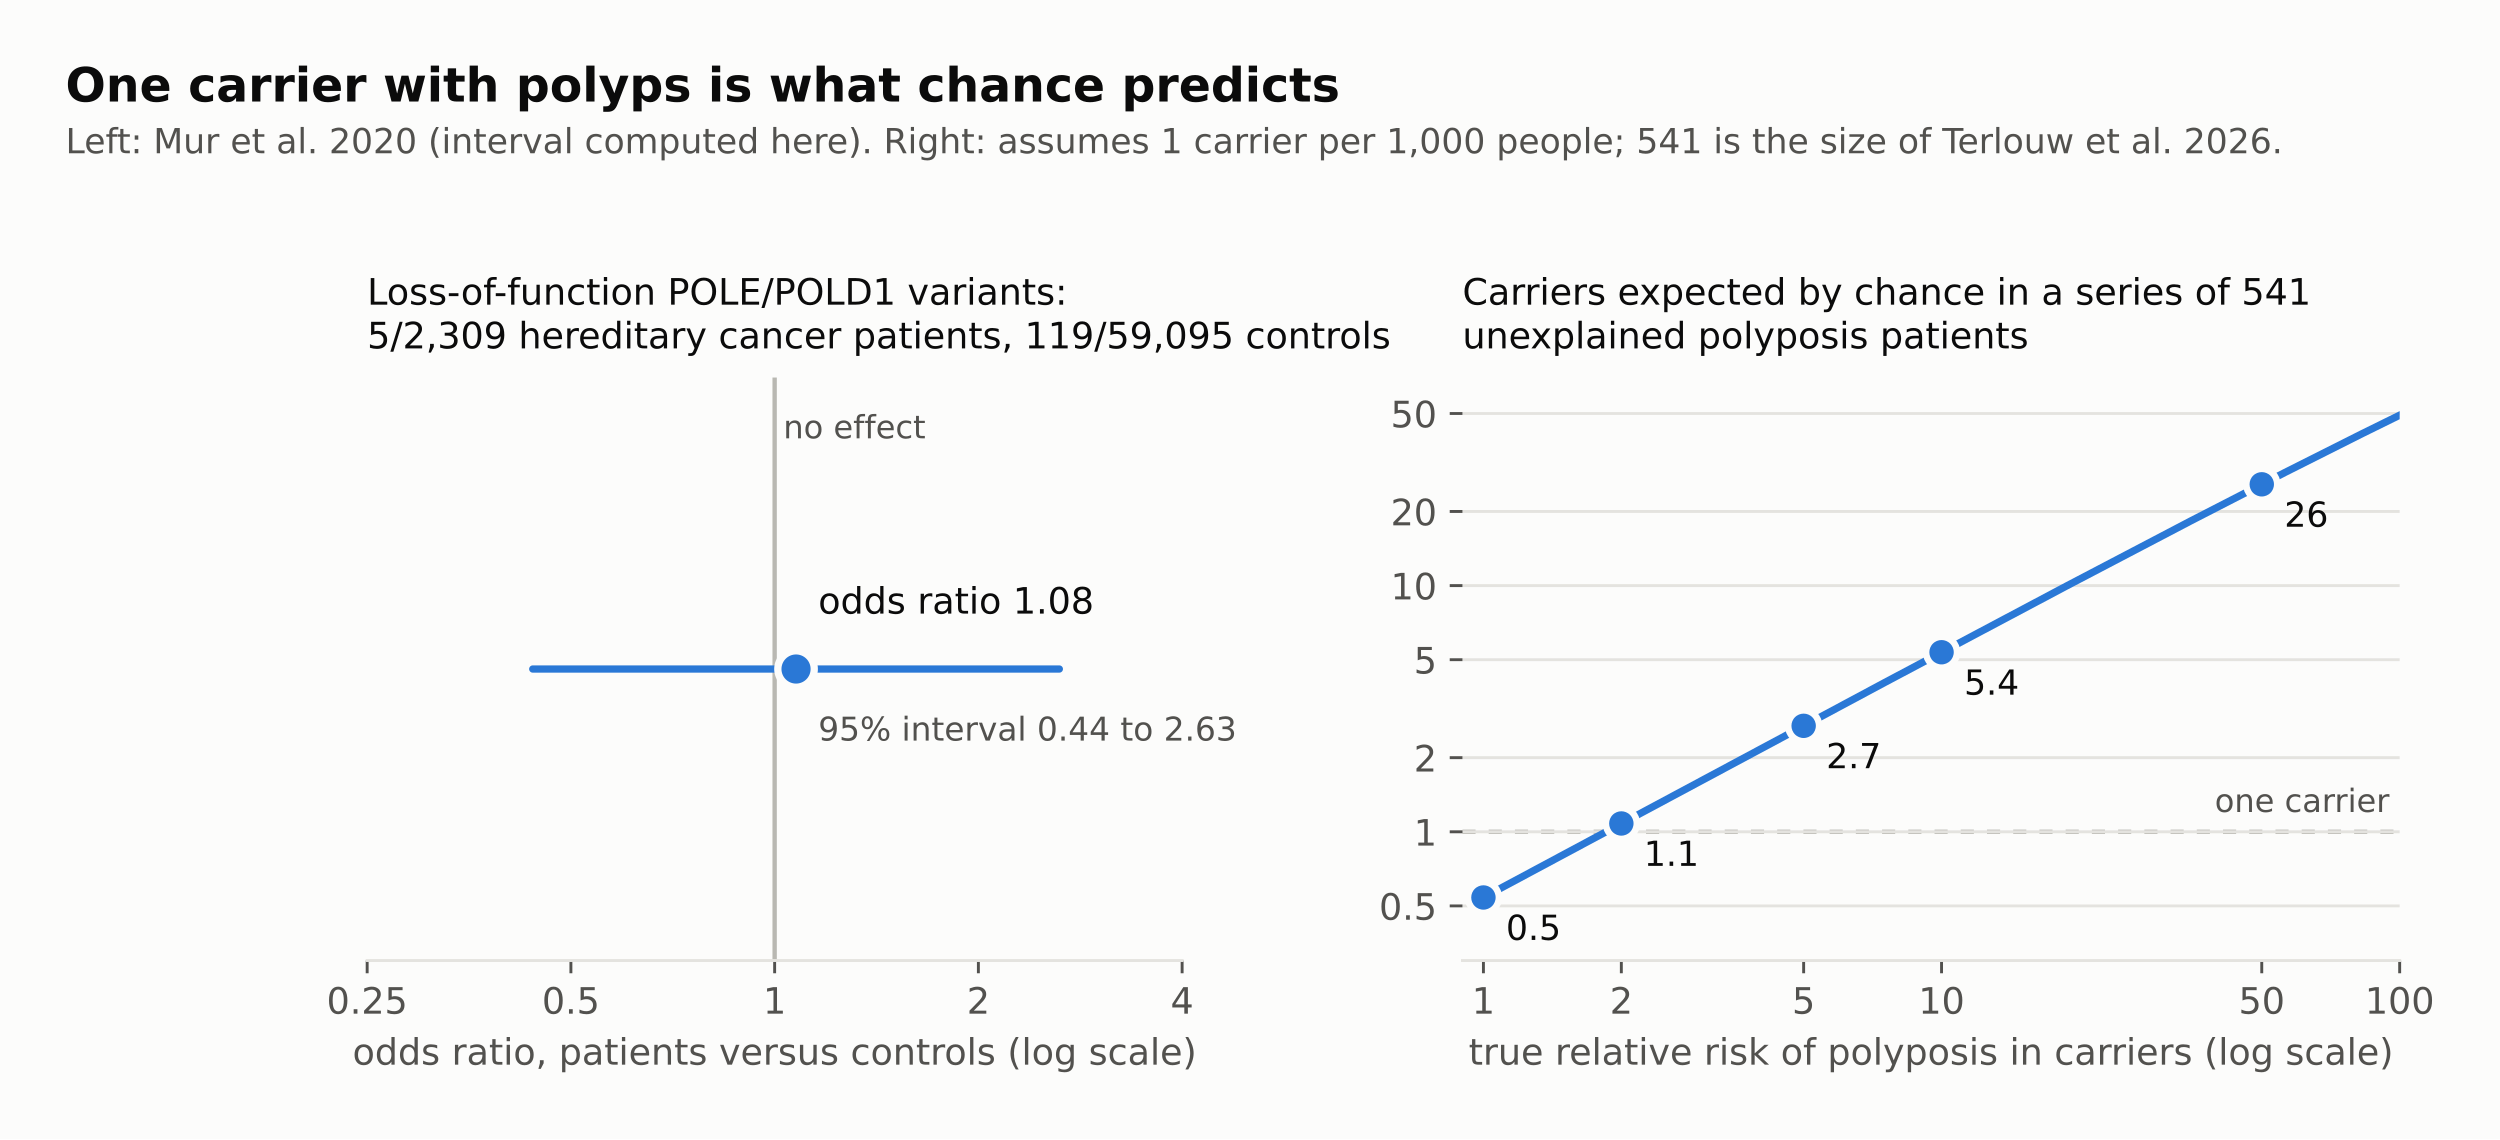
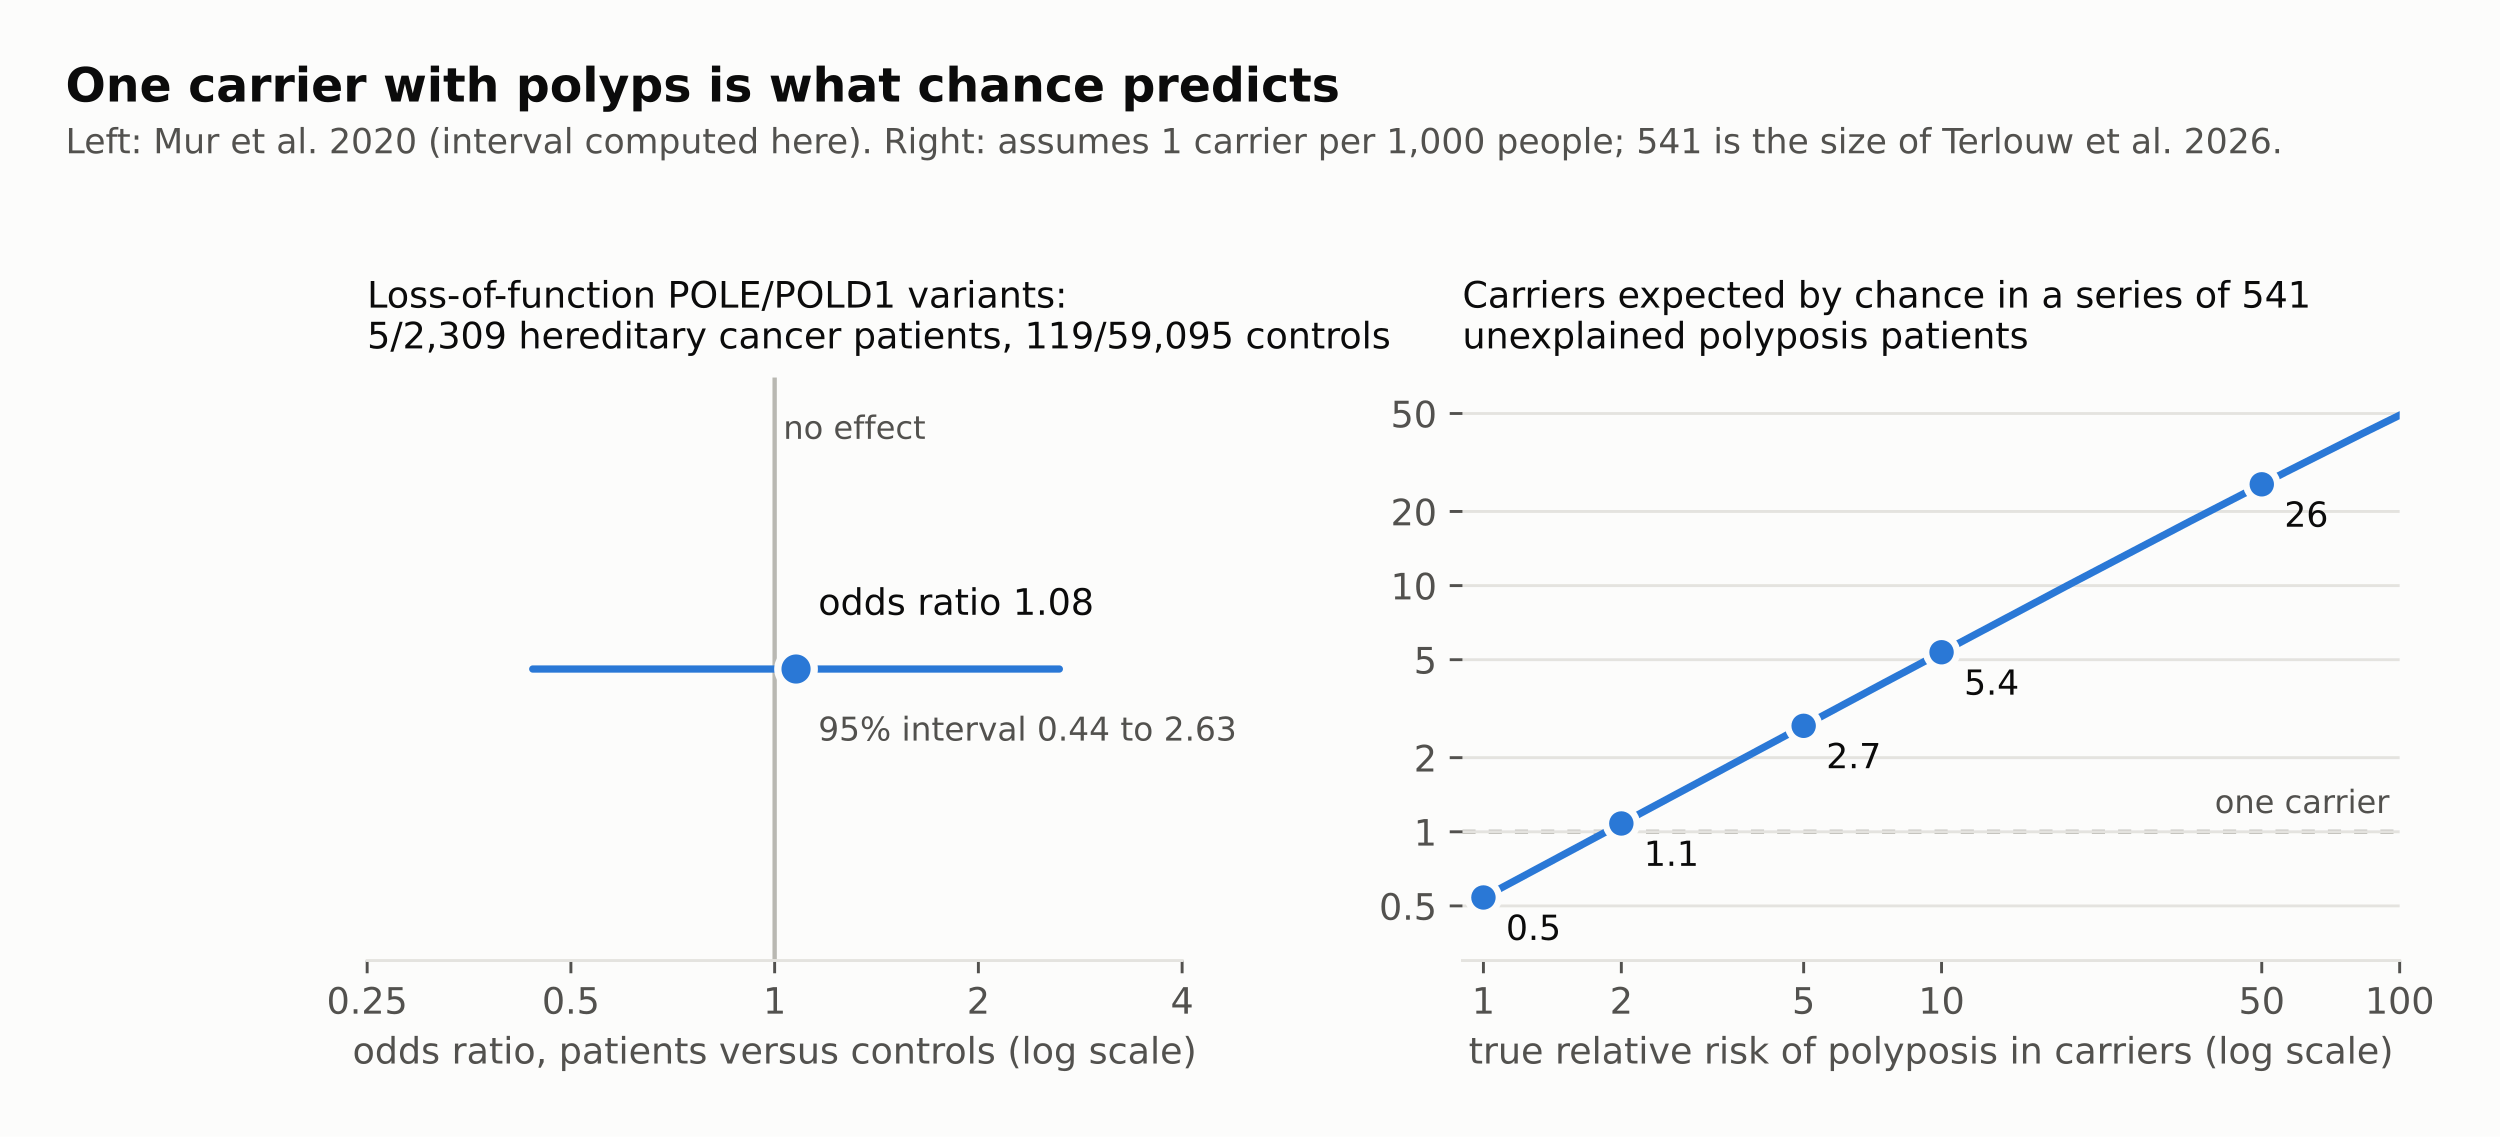
- <svg xmlns="http://www.w3.org/2000/svg" xmlns:xlink="http://www.w3.org/1999/xlink" width="686.344pt" height="312.701pt" viewBox="0 0 686.344 312.701" version="1.1">
+ <svg xmlns="http://www.w3.org/2000/svg" xmlns:xlink="http://www.w3.org/1999/xlink" width="686.344pt" height="312.056pt" viewBox="0 0 686.344 312.056" version="1.1">
  <defs>
    <style type="text/css">*{stroke-linejoin: round; stroke-linecap: butt}</style>
  </defs>
  <g id="figure_1">
    <g id="patch_1">
-       <path d="M 0 312.701  L 686.344 312.701  L 686.344 0  L 0 0  z " style="fill: #fcfcfb" />
+       <path d="M 0 312.056  L 686.344 312.056  L 686.344 0  L 0 0  z " style="fill: #fcfcfb" />
    </g>
    <g id="axes_1">
      <g id="patch_2">
        <path d="M 100.8 263.7  L 324.537 263.7  L 324.537 103.644  L 100.8 103.644  z " style="fill: #fcfcfb" />
      </g>
      <g id="line2d_1">
-         <path d="M 212.668 263.7  L 212.668 103.644  " clip-path="url(#pb6f8518040)" style="fill: none; stroke: #b9b8b2; stroke-width: 1.2; stroke-linecap: square" />
+         <path d="M 212.668 263.7  L 212.668 103.644  " clip-path="url(#p1c279a00bf)" style="fill: none; stroke: #b9b8b2; stroke-width: 1.2; stroke-linecap: square" />
      </g>
      <g id="matplotlib.axis_1">
        <g id="xtick_1">
          <g id="line2d_2">
            <defs>
-               <path id="maa652b28a1" d="M 0 0  L 0 3.5  " style="stroke: #52514e; stroke-width: 0.8" />
+               <path id="m805addc414" d="M 0 0  L 0 3.5  " style="stroke: #52514e; stroke-width: 0.8" />
            </defs>
            <g>
-               <use xlink:href="#maa652b28a1" x="100.8" y="263.7" style="fill: #52514e; stroke: #52514e; stroke-width: 0.8" />
+               <use xlink:href="#m805addc414" x="100.8" y="263.7" style="fill: #52514e; stroke: #52514e; stroke-width: 0.8" />
            </g>
          </g>
          <g id="text_1">
-             <text style="font-size: 10px; font-family: 'DejaVu Sans'; text-anchor: middle; fill: #52514e" x="100.8" y="278.298" transform="rotate(-0 100.8 278.2977)">0.25</text>
+             <text style="font-size: 10px; font-family: 'DejaVu Sans'; text-anchor: middle; fill: #52514e" x="100.8" y="278.298" transform="rotate(-0 100.8 278.2984)">0.25</text>
          </g>
        </g>
        <g id="xtick_2">
          <g id="line2d_3">
            <g>
-               <use xlink:href="#maa652b28a1" x="156.734" y="263.7" style="fill: #52514e; stroke: #52514e; stroke-width: 0.8" />
+               <use xlink:href="#m805addc414" x="156.734" y="263.7" style="fill: #52514e; stroke: #52514e; stroke-width: 0.8" />
            </g>
          </g>
          <g id="text_2">
-             <text style="font-size: 10px; font-family: 'DejaVu Sans'; text-anchor: middle; fill: #52514e" x="156.734" y="278.298" transform="rotate(-0 156.7342 278.2977)">0.5</text>
+             <text style="font-size: 10px; font-family: 'DejaVu Sans'; text-anchor: middle; fill: #52514e" x="156.734" y="278.298" transform="rotate(-0 156.7342 278.2984)">0.5</text>
          </g>
        </g>
        <g id="xtick_3">
          <g id="line2d_4">
            <g>
-               <use xlink:href="#maa652b28a1" x="212.668" y="263.7" style="fill: #52514e; stroke: #52514e; stroke-width: 0.8" />
+               <use xlink:href="#m805addc414" x="212.668" y="263.7" style="fill: #52514e; stroke: #52514e; stroke-width: 0.8" />
            </g>
          </g>
          <g id="text_3">
-             <text style="font-size: 10px; font-family: 'DejaVu Sans'; text-anchor: middle; fill: #52514e" x="212.668" y="278.298" transform="rotate(-0 212.6685 278.2977)">1</text>
+             <text style="font-size: 10px; font-family: 'DejaVu Sans'; text-anchor: middle; fill: #52514e" x="212.668" y="278.298" transform="rotate(-0 212.6685 278.2984)">1</text>
          </g>
        </g>
        <g id="xtick_4">
          <g id="line2d_5">
            <g>
-               <use xlink:href="#maa652b28a1" x="268.603" y="263.7" style="fill: #52514e; stroke: #52514e; stroke-width: 0.8" />
+               <use xlink:href="#m805addc414" x="268.603" y="263.7" style="fill: #52514e; stroke: #52514e; stroke-width: 0.8" />
            </g>
          </g>
          <g id="text_4">
-             <text style="font-size: 10px; font-family: 'DejaVu Sans'; text-anchor: middle; fill: #52514e" x="268.603" y="278.298" transform="rotate(-0 268.6027 278.2977)">2</text>
+             <text style="font-size: 10px; font-family: 'DejaVu Sans'; text-anchor: middle; fill: #52514e" x="268.603" y="278.298" transform="rotate(-0 268.6027 278.2984)">2</text>
          </g>
        </g>
        <g id="xtick_5">
          <g id="line2d_6">
            <g>
-               <use xlink:href="#maa652b28a1" x="324.537" y="263.7" style="fill: #52514e; stroke: #52514e; stroke-width: 0.8" />
+               <use xlink:href="#m805addc414" x="324.537" y="263.7" style="fill: #52514e; stroke: #52514e; stroke-width: 0.8" />
            </g>
          </g>
          <g id="text_5">
-             <text style="font-size: 10px; font-family: 'DejaVu Sans'; text-anchor: middle; fill: #52514e" x="324.537" y="278.298" transform="rotate(-0 324.537 278.2977)">4</text>
+             <text style="font-size: 10px; font-family: 'DejaVu Sans'; text-anchor: middle; fill: #52514e" x="324.537" y="278.298" transform="rotate(-0 324.537 278.2984)">4</text>
          </g>
        </g>
        <g id="text_6">
-           <text style="font-size: 10px; font-family: 'DejaVu Sans'; text-anchor: middle; fill: #52514e" x="212.668" y="292.298" transform="rotate(-0 212.6685 292.2984)">odds ratio, patients versus controls (log scale)</text>
+           <text style="font-size: 10px; font-family: 'DejaVu Sans'; text-anchor: middle; fill: #52514e" x="212.668" y="291.977" transform="rotate(-0 212.6685 291.9766)">odds ratio, patients versus controls (log scale)</text>
        </g>
      </g>
      <g id="matplotlib.axis_2" />
      <g id="patch_3">
        <path d="M 100.8 263.7  L 324.537 263.7  " style="fill: none; stroke: #e4e3df; stroke-width: 0.8; stroke-linejoin: miter; stroke-linecap: square" />
      </g>
      <g id="line2d_7">
-         <path d="M 146.261 183.672  L 290.825 183.672  " clip-path="url(#pb6f8518040)" style="fill: none; stroke: #2a78d6; stroke-width: 2; stroke-linecap: round" />
+         <path d="M 146.261 183.672  L 290.825 183.672  " clip-path="url(#p1c279a00bf)" style="fill: none; stroke: #2a78d6; stroke-width: 2; stroke-linecap: round" />
      </g>
      <g id="text_7">
-         <text style="font-size: 10px; font-family: 'DejaVu Sans'; text-anchor: start; fill: #0b0b0b" x="224.645" y="168.465" transform="rotate(-0 224.6454 168.4652)">odds ratio 1.08</text>
+         <text style="font-size: 10px; font-family: 'DejaVu Sans'; text-anchor: start; fill: #0b0b0b" x="224.645" y="168.788" transform="rotate(-0 224.6454 168.7878)">odds ratio 1.08</text>
      </g>
      <g id="text_8">
        <text style="font-size: 9px; font-family: 'DejaVu Sans'; text-anchor: start; fill: #52514e" x="224.645" y="203.315" transform="rotate(-0 224.6454 203.3151)">95% interval 0.44 to 2.63</text>
      </g>
      <g id="text_9">
-         <text style="font-size: 8.8px; font-family: 'DejaVu Sans'; text-anchor: start; fill: #52514e" x="215.054" y="120.335" transform="rotate(-0 215.0538 120.3353)">no effect</text>
+         <text style="font-size: 8.8px; font-family: 'DejaVu Sans'; text-anchor: start; fill: #52514e" x="215.054" y="120.477" transform="rotate(-0 215.0538 120.4773)">no effect</text>
      </g>
      <g id="text_10">
-         <text style="font-size: 10px; font-family: 'DejaVu Sans'; fill: #0b0b0b" transform="translate(100.8 83.64127)">Loss-of-function POLE/POLD1 variants:</text>
+         <text style="font-size: 10px; font-family: 'DejaVu Sans'; fill: #0b0b0b" transform="translate(100.8 84.44619)">Loss-of-function POLE/POLD1 variants:</text>
        <text style="font-size: 10px; font-family: 'DejaVu Sans'; fill: #0b0b0b" transform="translate(100.8 95.644)">5/2,309 hereditary cancer patients, 119/59,095 controls</text>
      </g>
      <g id="line2d_8">
-         <path d="M 218.543 183.672  " clip-path="url(#pb6f8518040)" style="fill: none; stroke: #2a78d6; stroke-width: 1.5; stroke-linecap: square" />
+         <path d="M 218.543 183.672  " clip-path="url(#p1c279a00bf)" style="fill: none; stroke: #2a78d6; stroke-width: 1.5; stroke-linecap: square" />
        <defs>
-           <path id="m36eed6f8b3" d="M 0 5  C 1.326 5 2.598 4.473 3.536 3.536  C 4.473 2.598 5 1.326 5 0  C 5 -1.326 4.473 -2.598 3.536 -3.536  C 2.598 -4.473 1.326 -5 0 -5  C -1.326 -5 -2.598 -4.473 -3.536 -3.536  C -4.473 -2.598 -5 -1.326 -5 0  C -5 1.326 -4.473 2.598 -3.536 3.536  C -2.598 4.473 -1.326 5 0 5  z " style="stroke: #fcfcfb; stroke-width: 2" />
+           <path id="m31769b14f9" d="M 0 5  C 1.326 5 2.598 4.473 3.536 3.536  C 4.473 2.598 5 1.326 5 0  C 5 -1.326 4.473 -2.598 3.536 -3.536  C 2.598 -4.473 1.326 -5 0 -5  C -1.326 -5 -2.598 -4.473 -3.536 -3.536  C -4.473 -2.598 -5 -1.326 -5 0  C -5 1.326 -4.473 2.598 -3.536 3.536  C -2.598 4.473 -1.326 5 0 5  z " style="stroke: #fcfcfb; stroke-width: 2" />
        </defs>
-         <g clip-path="url(#pb6f8518040)">
-           <use xlink:href="#m36eed6f8b3" x="218.543" y="183.672" style="fill: #2a78d6; stroke: #fcfcfb; stroke-width: 2" />
+         <g clip-path="url(#p1c279a00bf)">
+           <use xlink:href="#m31769b14f9" x="218.543" y="183.672" style="fill: #2a78d6; stroke: #fcfcfb; stroke-width: 2" />
        </g>
      </g>
    </g>
    <g id="axes_2">
      <g id="patch_4">
        <path d="M 401.502 263.7  L 658.8 263.7  L 658.8 103.644  L 401.502 103.644  z " style="fill: #fcfcfb" />
      </g>
      <g id="line2d_9">
-         <path d="M 401.502 228.358  L 658.8 228.358  " clip-path="url(#p19a5a0b396)" style="fill: none; stroke-dasharray: 3.6,3.6; stroke-dashoffset: 0; stroke: #b9b8b2; stroke-width: 1.2" />
+         <path d="M 401.502 228.358  L 658.8 228.358  " clip-path="url(#p870da128b8)" style="fill: none; stroke-dasharray: 3.6,3.6; stroke-dashoffset: 0; stroke: #b9b8b2; stroke-width: 1.2" />
      </g>
      <g id="matplotlib.axis_3">
        <g id="xtick_6">
          <g id="line2d_10">
            <g>
-               <use xlink:href="#maa652b28a1" x="407.257" y="263.7" style="fill: #52514e; stroke: #52514e; stroke-width: 0.8" />
+               <use xlink:href="#m805addc414" x="407.257" y="263.7" style="fill: #52514e; stroke: #52514e; stroke-width: 0.8" />
            </g>
          </g>
          <g id="text_11">
-             <text style="font-size: 10px; font-family: 'DejaVu Sans'; text-anchor: middle; fill: #52514e" x="407.257" y="278.298" transform="rotate(-0 407.2575 278.2977)">1</text>
+             <text style="font-size: 10px; font-family: 'DejaVu Sans'; text-anchor: middle; fill: #52514e" x="407.257" y="278.298" transform="rotate(-0 407.2575 278.2984)">1</text>
          </g>
        </g>
        <g id="xtick_7">
          <g id="line2d_11">
            <g>
-               <use xlink:href="#maa652b28a1" x="445.118" y="263.7" style="fill: #52514e; stroke: #52514e; stroke-width: 0.8" />
+               <use xlink:href="#m805addc414" x="445.118" y="263.7" style="fill: #52514e; stroke: #52514e; stroke-width: 0.8" />
            </g>
          </g>
          <g id="text_12">
-             <text style="font-size: 10px; font-family: 'DejaVu Sans'; text-anchor: middle; fill: #52514e" x="445.118" y="278.298" transform="rotate(-0 445.1184 278.2977)">2</text>
+             <text style="font-size: 10px; font-family: 'DejaVu Sans'; text-anchor: middle; fill: #52514e" x="445.118" y="278.298" transform="rotate(-0 445.1184 278.2984)">2</text>
          </g>
        </g>
        <g id="xtick_8">
          <g id="line2d_12">
            <g>
-               <use xlink:href="#maa652b28a1" x="495.168" y="263.7" style="fill: #52514e; stroke: #52514e; stroke-width: 0.8" />
+               <use xlink:href="#m805addc414" x="495.168" y="263.7" style="fill: #52514e; stroke: #52514e; stroke-width: 0.8" />
            </g>
          </g>
          <g id="text_13">
-             <text style="font-size: 10px; font-family: 'DejaVu Sans'; text-anchor: middle; fill: #52514e" x="495.168" y="278.298" transform="rotate(-0 495.1678 278.2977)">5</text>
+             <text style="font-size: 10px; font-family: 'DejaVu Sans'; text-anchor: middle; fill: #52514e" x="495.168" y="278.298" transform="rotate(-0 495.1678 278.2984)">5</text>
          </g>
        </g>
        <g id="xtick_9">
          <g id="line2d_13">
            <g>
-               <use xlink:href="#maa652b28a1" x="533.029" y="263.7" style="fill: #52514e; stroke: #52514e; stroke-width: 0.8" />
+               <use xlink:href="#m805addc414" x="533.029" y="263.7" style="fill: #52514e; stroke: #52514e; stroke-width: 0.8" />
            </g>
          </g>
          <g id="text_14">
-             <text style="font-size: 10px; font-family: 'DejaVu Sans'; text-anchor: middle; fill: #52514e" x="533.029" y="278.298" transform="rotate(-0 533.0287 278.2977)">10</text>
+             <text style="font-size: 10px; font-family: 'DejaVu Sans'; text-anchor: middle; fill: #52514e" x="533.029" y="278.298" transform="rotate(-0 533.0287 278.2984)">10</text>
          </g>
        </g>
        <g id="xtick_10">
          <g id="line2d_14">
            <g>
-               <use xlink:href="#maa652b28a1" x="620.939" y="263.7" style="fill: #52514e; stroke: #52514e; stroke-width: 0.8" />
+               <use xlink:href="#m805addc414" x="620.939" y="263.7" style="fill: #52514e; stroke: #52514e; stroke-width: 0.8" />
            </g>
          </g>
          <g id="text_15">
-             <text style="font-size: 10px; font-family: 'DejaVu Sans'; text-anchor: middle; fill: #52514e" x="620.939" y="278.298" transform="rotate(-0 620.9391 278.2977)">50</text>
+             <text style="font-size: 10px; font-family: 'DejaVu Sans'; text-anchor: middle; fill: #52514e" x="620.939" y="278.298" transform="rotate(-0 620.9391 278.2984)">50</text>
          </g>
        </g>
        <g id="xtick_11">
          <g id="line2d_15">
            <g>
-               <use xlink:href="#maa652b28a1" x="658.8" y="263.7" style="fill: #52514e; stroke: #52514e; stroke-width: 0.8" />
+               <use xlink:href="#m805addc414" x="658.8" y="263.7" style="fill: #52514e; stroke: #52514e; stroke-width: 0.8" />
            </g>
          </g>
          <g id="text_16">
-             <text style="font-size: 10px; font-family: 'DejaVu Sans'; text-anchor: middle; fill: #52514e" x="658.8" y="278.298" transform="rotate(-0 658.8 278.2977)">100</text>
+             <text style="font-size: 10px; font-family: 'DejaVu Sans'; text-anchor: middle; fill: #52514e" x="658.8" y="278.298" transform="rotate(-0 658.8 278.2984)">100</text>
          </g>
        </g>
        <g id="text_17">
-           <text style="font-size: 10px; font-family: 'DejaVu Sans'; text-anchor: middle; fill: #52514e" x="530.151" y="292.298" transform="rotate(-0 530.1512 292.2984)">true relative risk of polyposis in carriers (log scale)</text>
+           <text style="font-size: 10px; font-family: 'DejaVu Sans'; text-anchor: middle; fill: #52514e" x="530.151" y="291.977" transform="rotate(-0 530.1512 291.9766)">true relative risk of polyposis in carriers (log scale)</text>
        </g>
      </g>
      <g id="matplotlib.axis_4">
        <g id="ytick_1">
          <g id="line2d_16">
-             <path d="M 401.502 248.705  L 658.8 248.705  " clip-path="url(#p19a5a0b396)" style="fill: none; stroke: #e4e3df; stroke-width: 0.8; stroke-linecap: square" />
+             <path d="M 401.502 248.705  L 658.8 248.705  " clip-path="url(#p870da128b8)" style="fill: none; stroke: #e4e3df; stroke-width: 0.8; stroke-linecap: square" />
          </g>
          <g id="line2d_17">
            <defs>
-               <path id="m0c3df846d7" d="M 0 0  L -3.5 0  " style="stroke: #52514e; stroke-width: 0.8" />
+               <path id="m5e3829a0a1" d="M 0 0  L -3.5 0  " style="stroke: #52514e; stroke-width: 0.8" />
            </defs>
            <g>
-               <use xlink:href="#m0c3df846d7" x="401.502" y="248.705" style="fill: #52514e; stroke: #52514e; stroke-width: 0.8" />
+               <use xlink:href="#m5e3829a0a1" x="401.502" y="248.705" style="fill: #52514e; stroke: #52514e; stroke-width: 0.8" />
            </g>
          </g>
          <g id="text_18">
-             <text style="font-size: 10px; font-family: 'DejaVu Sans'; text-anchor: end; fill: #52514e" x="394.502" y="252.504" transform="rotate(-0 394.5025 252.5037)">0.5</text>
+             <text style="font-size: 10px; font-family: 'DejaVu Sans'; text-anchor: end; fill: #52514e" x="394.502" y="252.504" transform="rotate(-0 394.5025 252.504)">0.5</text>
          </g>
        </g>
        <g id="ytick_2">
          <g id="line2d_18">
-             <path d="M 401.502 228.358  L 658.8 228.358  " clip-path="url(#p19a5a0b396)" style="fill: none; stroke: #e4e3df; stroke-width: 0.8; stroke-linecap: square" />
+             <path d="M 401.502 228.358  L 658.8 228.358  " clip-path="url(#p870da128b8)" style="fill: none; stroke: #e4e3df; stroke-width: 0.8; stroke-linecap: square" />
          </g>
          <g id="line2d_19">
            <g>
-               <use xlink:href="#m0c3df846d7" x="401.502" y="228.358" style="fill: #52514e; stroke: #52514e; stroke-width: 0.8" />
+               <use xlink:href="#m5e3829a0a1" x="401.502" y="228.358" style="fill: #52514e; stroke: #52514e; stroke-width: 0.8" />
            </g>
          </g>
          <g id="text_19">
-             <text style="font-size: 10px; font-family: 'DejaVu Sans'; text-anchor: end; fill: #52514e" x="394.502" y="232.156" transform="rotate(-0 394.5025 232.1565)">1</text>
+             <text style="font-size: 10px; font-family: 'DejaVu Sans'; text-anchor: end; fill: #52514e" x="394.502" y="232.157" transform="rotate(-0 394.5025 232.1569)">1</text>
          </g>
        </g>
        <g id="ytick_3">
          <g id="line2d_20">
-             <path d="M 401.502 208.01  L 658.8 208.01  " clip-path="url(#p19a5a0b396)" style="fill: none; stroke: #e4e3df; stroke-width: 0.8; stroke-linecap: square" />
+             <path d="M 401.502 208.01  L 658.8 208.01  " clip-path="url(#p870da128b8)" style="fill: none; stroke: #e4e3df; stroke-width: 0.8; stroke-linecap: square" />
          </g>
          <g id="line2d_21">
            <g>
-               <use xlink:href="#m0c3df846d7" x="401.502" y="208.01" style="fill: #52514e; stroke: #52514e; stroke-width: 0.8" />
+               <use xlink:href="#m5e3829a0a1" x="401.502" y="208.01" style="fill: #52514e; stroke: #52514e; stroke-width: 0.8" />
            </g>
          </g>
          <g id="text_20">
-             <text style="font-size: 10px; font-family: 'DejaVu Sans'; text-anchor: end; fill: #52514e" x="394.502" y="211.809" transform="rotate(-0 394.5025 211.8093)">2</text>
+             <text style="font-size: 10px; font-family: 'DejaVu Sans'; text-anchor: end; fill: #52514e" x="394.502" y="211.81" transform="rotate(-0 394.5025 211.8097)">2</text>
          </g>
        </g>
        <g id="ytick_4">
          <g id="line2d_22">
-             <path d="M 401.502 181.113  L 658.8 181.113  " clip-path="url(#p19a5a0b396)" style="fill: none; stroke: #e4e3df; stroke-width: 0.8; stroke-linecap: square" />
+             <path d="M 401.502 181.113  L 658.8 181.113  " clip-path="url(#p870da128b8)" style="fill: none; stroke: #e4e3df; stroke-width: 0.8; stroke-linecap: square" />
          </g>
          <g id="line2d_23">
            <g>
-               <use xlink:href="#m0c3df846d7" x="401.502" y="181.113" style="fill: #52514e; stroke: #52514e; stroke-width: 0.8" />
+               <use xlink:href="#m5e3829a0a1" x="401.502" y="181.113" style="fill: #52514e; stroke: #52514e; stroke-width: 0.8" />
            </g>
          </g>
          <g id="text_21">
-             <text style="font-size: 10px; font-family: 'DejaVu Sans'; text-anchor: end; fill: #52514e" x="394.502" y="184.912" transform="rotate(-0 394.5025 184.9118)">5</text>
+             <text style="font-size: 10px; font-family: 'DejaVu Sans'; text-anchor: end; fill: #52514e" x="394.502" y="184.912" transform="rotate(-0 394.5025 184.9122)">5</text>
          </g>
        </g>
        <g id="ytick_5">
          <g id="line2d_24">
-             <path d="M 401.502 160.766  L 658.8 160.766  " clip-path="url(#p19a5a0b396)" style="fill: none; stroke: #e4e3df; stroke-width: 0.8; stroke-linecap: square" />
+             <path d="M 401.502 160.766  L 658.8 160.766  " clip-path="url(#p870da128b8)" style="fill: none; stroke: #e4e3df; stroke-width: 0.8; stroke-linecap: square" />
          </g>
          <g id="line2d_25">
            <g>
-               <use xlink:href="#m0c3df846d7" x="401.502" y="160.766" style="fill: #52514e; stroke: #52514e; stroke-width: 0.8" />
+               <use xlink:href="#m5e3829a0a1" x="401.502" y="160.766" style="fill: #52514e; stroke: #52514e; stroke-width: 0.8" />
            </g>
          </g>
          <g id="text_22">
-             <text style="font-size: 10px; font-family: 'DejaVu Sans'; text-anchor: end; fill: #52514e" x="394.502" y="164.565" transform="rotate(-0 394.5025 164.5646)">10</text>
+             <text style="font-size: 10px; font-family: 'DejaVu Sans'; text-anchor: end; fill: #52514e" x="394.502" y="164.565" transform="rotate(-0 394.5025 164.565)">10</text>
          </g>
        </g>
        <g id="ytick_6">
          <g id="line2d_26">
-             <path d="M 401.502 140.419  L 658.8 140.419  " clip-path="url(#p19a5a0b396)" style="fill: none; stroke: #e4e3df; stroke-width: 0.8; stroke-linecap: square" />
+             <path d="M 401.502 140.419  L 658.8 140.419  " clip-path="url(#p870da128b8)" style="fill: none; stroke: #e4e3df; stroke-width: 0.8; stroke-linecap: square" />
          </g>
          <g id="line2d_27">
            <g>
-               <use xlink:href="#m0c3df846d7" x="401.502" y="140.419" style="fill: #52514e; stroke: #52514e; stroke-width: 0.8" />
+               <use xlink:href="#m5e3829a0a1" x="401.502" y="140.419" style="fill: #52514e; stroke: #52514e; stroke-width: 0.8" />
            </g>
          </g>
          <g id="text_23">
-             <text style="font-size: 10px; font-family: 'DejaVu Sans'; text-anchor: end; fill: #52514e" x="394.502" y="144.217" transform="rotate(-0 394.5025 144.2174)">20</text>
+             <text style="font-size: 10px; font-family: 'DejaVu Sans'; text-anchor: end; fill: #52514e" x="394.502" y="144.218" transform="rotate(-0 394.5025 144.2178)">20</text>
          </g>
        </g>
        <g id="ytick_7">
          <g id="line2d_28">
-             <path d="M 401.502 113.521  L 658.8 113.521  " clip-path="url(#p19a5a0b396)" style="fill: none; stroke: #e4e3df; stroke-width: 0.8; stroke-linecap: square" />
+             <path d="M 401.502 113.521  L 658.8 113.521  " clip-path="url(#p870da128b8)" style="fill: none; stroke: #e4e3df; stroke-width: 0.8; stroke-linecap: square" />
          </g>
          <g id="line2d_29">
            <g>
-               <use xlink:href="#m0c3df846d7" x="401.502" y="113.521" style="fill: #52514e; stroke: #52514e; stroke-width: 0.8" />
+               <use xlink:href="#m5e3829a0a1" x="401.502" y="113.521" style="fill: #52514e; stroke: #52514e; stroke-width: 0.8" />
            </g>
          </g>
          <g id="text_24">
-             <text style="font-size: 10px; font-family: 'DejaVu Sans'; text-anchor: end; fill: #52514e" x="394.502" y="117.32" transform="rotate(-0 394.5025 117.3199)">50</text>
+             <text style="font-size: 10px; font-family: 'DejaVu Sans'; text-anchor: end; fill: #52514e" x="394.502" y="117.32" transform="rotate(-0 394.5025 117.3203)">50</text>
          </g>
        </g>
      </g>
      <g id="patch_5">
        <path d="M 401.502 263.7  L 658.8 263.7  " style="fill: none; stroke: #e4e3df; stroke-width: 0.8; stroke-linejoin: miter; stroke-linecap: square" />
      </g>
      <g id="line2d_30">
-         <path d="M 407.257 246.391  L 517.315 187.434  L 567.364 160.863  L 601.457 143.006  L 627.373 129.676  L 648.458 119.073  L 658.8 113.979  L 658.8 113.979  " clip-path="url(#p19a5a0b396)" style="fill: none; stroke: #2a78d6; stroke-width: 2; stroke-linecap: square" />
+         <path d="M 407.257 246.391  L 517.315 187.434  L 567.364 160.863  L 601.457 143.006  L 627.373 129.676  L 648.458 119.073  L 658.8 113.979  L 658.8 113.979  " clip-path="url(#p870da128b8)" style="fill: none; stroke: #2a78d6; stroke-width: 2; stroke-linecap: square" />
      </g>
      <g id="text_25">
-         <text style="font-size: 9.5px; font-family: 'DejaVu Sans'; text-anchor: start; fill: #0b0b0b" x="413.448" y="258.036" transform="rotate(-0 413.4477 258.0365)">0.5</text>
+         <text style="font-size: 9.5px; font-family: 'DejaVu Sans'; text-anchor: start; fill: #0b0b0b" x="413.448" y="258.037" transform="rotate(-0 413.4477 258.0372)">0.5</text>
      </g>
      <g id="text_26">
-         <text style="font-size: 9.5px; font-family: 'DejaVu Sans'; text-anchor: start; fill: #0b0b0b" x="451.309" y="237.719" transform="rotate(-0 451.3086 237.7186)">1.1</text>
+         <text style="font-size: 9.5px; font-family: 'DejaVu Sans'; text-anchor: start; fill: #0b0b0b" x="451.309" y="237.719" transform="rotate(-0 451.3086 237.7194)">1.1</text>
      </g>
      <g id="text_27">
-         <text style="font-size: 9.5px; font-family: 'DejaVu Sans'; text-anchor: start; fill: #0b0b0b" x="501.358" y="210.909" transform="rotate(-0 501.358 210.909)">2.7</text>
+         <text style="font-size: 9.5px; font-family: 'DejaVu Sans'; text-anchor: start; fill: #0b0b0b" x="501.358" y="210.91" transform="rotate(-0 501.358 210.9097)">2.7</text>
      </g>
      <g id="text_28">
-         <text style="font-size: 9.5px; font-family: 'DejaVu Sans'; text-anchor: start; fill: #0b0b0b" x="539.219" y="190.708" transform="rotate(-0 539.2189 190.7076)">5.4</text>
+         <text style="font-size: 9.5px; font-family: 'DejaVu Sans'; text-anchor: start; fill: #0b0b0b" x="539.219" y="190.708" transform="rotate(-0 539.2189 190.7084)">5.4</text>
      </g>
      <g id="text_29">
-         <text style="font-size: 9.5px; font-family: 'DejaVu Sans'; text-anchor: start; fill: #0b0b0b" x="627.129" y="144.604" transform="rotate(-0 627.1293 144.6042)">26</text>
+         <text style="font-size: 9.5px; font-family: 'DejaVu Sans'; text-anchor: start; fill: #0b0b0b" x="627.129" y="144.605" transform="rotate(-0 627.1293 144.6049)">26</text>
      </g>
      <g id="text_30">
-         <text style="font-size: 8.8px; font-family: 'DejaVu Sans'; text-anchor: end; fill: #52514e" x="655.998" y="222.917" transform="rotate(-0 655.9983 222.9168)">one carrier</text>
+         <text style="font-size: 8.8px; font-family: 'DejaVu Sans'; text-anchor: end; fill: #52514e" x="655.998" y="223.201" transform="rotate(-0 655.9983 223.2008)">one carrier</text>
      </g>
      <g id="text_31">
-         <text style="font-size: 10px; font-family: 'DejaVu Sans'; fill: #0b0b0b" transform="translate(401.5025 83.64127)">Carriers expected by chance in a series of 541</text>
+         <text style="font-size: 10px; font-family: 'DejaVu Sans'; fill: #0b0b0b" transform="translate(401.5025 84.44619)">Carriers expected by chance in a series of 541</text>
        <text style="font-size: 10px; font-family: 'DejaVu Sans'; fill: #0b0b0b" transform="translate(401.5025 95.644)">unexplained polyposis patients</text>
      </g>
      <g id="line2d_31">
-         <path d="M 407.257 246.391  " clip-path="url(#p19a5a0b396)" style="fill: none; stroke: #2a78d6; stroke-width: 1.5; stroke-linecap: square" />
+         <path d="M 407.257 246.391  " clip-path="url(#p870da128b8)" style="fill: none; stroke: #2a78d6; stroke-width: 1.5; stroke-linecap: square" />
        <defs>
-           <path id="md9c97d1a4b" d="M 0 4.25  C 1.127 4.25 2.208 3.802 3.005 3.005  C 3.802 2.208 4.25 1.127 4.25 0  C 4.25 -1.127 3.802 -2.208 3.005 -3.005  C 2.208 -3.802 1.127 -4.25 0 -4.25  C -1.127 -4.25 -2.208 -3.802 -3.005 -3.005  C -3.802 -2.208 -4.25 -1.127 -4.25 0  C -4.25 1.127 -3.802 2.208 -3.005 3.005  C -2.208 3.802 -1.127 4.25 0 4.25  z " style="stroke: #fcfcfb; stroke-width: 1.8" />
+           <path id="m245f4397f9" d="M 0 4.25  C 1.127 4.25 2.208 3.802 3.005 3.005  C 3.802 2.208 4.25 1.127 4.25 0  C 4.25 -1.127 3.802 -2.208 3.005 -3.005  C 2.208 -3.802 1.127 -4.25 0 -4.25  C -1.127 -4.25 -2.208 -3.802 -3.005 -3.005  C -3.802 -2.208 -4.25 -1.127 -4.25 0  C -4.25 1.127 -3.802 2.208 -3.005 3.005  C -2.208 3.802 -1.127 4.25 0 4.25  z " style="stroke: #fcfcfb; stroke-width: 1.8" />
        </defs>
-         <g clip-path="url(#p19a5a0b396)">
-           <use xlink:href="#md9c97d1a4b" x="407.257" y="246.391" style="fill: #2a78d6; stroke: #fcfcfb; stroke-width: 1.8" />
+         <g clip-path="url(#p870da128b8)">
+           <use xlink:href="#m245f4397f9" x="407.257" y="246.391" style="fill: #2a78d6; stroke: #fcfcfb; stroke-width: 1.8" />
        </g>
      </g>
      <g id="line2d_32">
-         <path d="M 445.118 226.073  " clip-path="url(#p19a5a0b396)" style="fill: none; stroke: #2a78d6; stroke-width: 1.5; stroke-linecap: square" />
-         <g clip-path="url(#p19a5a0b396)">
-           <use xlink:href="#md9c97d1a4b" x="445.118" y="226.073" style="fill: #2a78d6; stroke: #fcfcfb; stroke-width: 1.8" />
+         <path d="M 445.118 226.073  " clip-path="url(#p870da128b8)" style="fill: none; stroke: #2a78d6; stroke-width: 1.5; stroke-linecap: square" />
+         <g clip-path="url(#p870da128b8)">
+           <use xlink:href="#m245f4397f9" x="445.118" y="226.073" style="fill: #2a78d6; stroke: #fcfcfb; stroke-width: 1.8" />
        </g>
      </g>
      <g id="line2d_33">
-         <path d="M 495.168 199.264  " clip-path="url(#p19a5a0b396)" style="fill: none; stroke: #2a78d6; stroke-width: 1.5; stroke-linecap: square" />
-         <g clip-path="url(#p19a5a0b396)">
-           <use xlink:href="#md9c97d1a4b" x="495.168" y="199.264" style="fill: #2a78d6; stroke: #fcfcfb; stroke-width: 1.8" />
+         <path d="M 495.168 199.264  " clip-path="url(#p870da128b8)" style="fill: none; stroke: #2a78d6; stroke-width: 1.5; stroke-linecap: square" />
+         <g clip-path="url(#p870da128b8)">
+           <use xlink:href="#m245f4397f9" x="495.168" y="199.264" style="fill: #2a78d6; stroke: #fcfcfb; stroke-width: 1.8" />
        </g>
      </g>
      <g id="line2d_34">
-         <path d="M 533.029 179.062  " clip-path="url(#p19a5a0b396)" style="fill: none; stroke: #2a78d6; stroke-width: 1.5; stroke-linecap: square" />
-         <g clip-path="url(#p19a5a0b396)">
-           <use xlink:href="#md9c97d1a4b" x="533.029" y="179.062" style="fill: #2a78d6; stroke: #fcfcfb; stroke-width: 1.8" />
+         <path d="M 533.029 179.062  " clip-path="url(#p870da128b8)" style="fill: none; stroke: #2a78d6; stroke-width: 1.5; stroke-linecap: square" />
+         <g clip-path="url(#p870da128b8)">
+           <use xlink:href="#m245f4397f9" x="533.029" y="179.062" style="fill: #2a78d6; stroke: #fcfcfb; stroke-width: 1.8" />
        </g>
      </g>
      <g id="line2d_35">
-         <path d="M 620.939 132.959  " clip-path="url(#p19a5a0b396)" style="fill: none; stroke: #2a78d6; stroke-width: 1.5; stroke-linecap: square" />
-         <g clip-path="url(#p19a5a0b396)">
-           <use xlink:href="#md9c97d1a4b" x="620.939" y="132.959" style="fill: #2a78d6; stroke: #fcfcfb; stroke-width: 1.8" />
+         <path d="M 620.939 132.959  " clip-path="url(#p870da128b8)" style="fill: none; stroke: #2a78d6; stroke-width: 1.5; stroke-linecap: square" />
+         <g clip-path="url(#p870da128b8)">
+           <use xlink:href="#m245f4397f9" x="620.939" y="132.959" style="fill: #2a78d6; stroke: #fcfcfb; stroke-width: 1.8" />
        </g>
      </g>
    </g>
    <g id="text_32">
      <text style="font-weight: 700; font-size: 13px; font-family: 'DejaVu Sans'; text-anchor: start; fill: #0b0b0b" x="18" y="27.878" transform="rotate(-0 18 27.87797)">One carrier with polyps is what chance predicts</text>
    </g>
    <g id="text_33">
      <text style="font-size: 9.5px; font-family: 'DejaVu Sans'; text-anchor: start; fill: #52514e" x="18" y="42.067" transform="rotate(-0 18 42.06652)">Left: Mur et al. 2020 (interval computed here). Right: assumes 1 carrier per 1,000 people; 541 is the size of Terlouw et al. 2026.</text>
    </g>
  </g>
  <defs>
-     <clipPath id="pb6f8518040">
+     <clipPath id="p1c279a00bf">
      <rect x="100.8" y="103.644" width="223.737" height="160.056" />
    </clipPath>
-     <clipPath id="p19a5a0b396">
+     <clipPath id="p870da128b8">
      <rect x="401.502" y="103.644" width="257.298" height="160.056" />
    </clipPath>
  </defs>
</svg>
